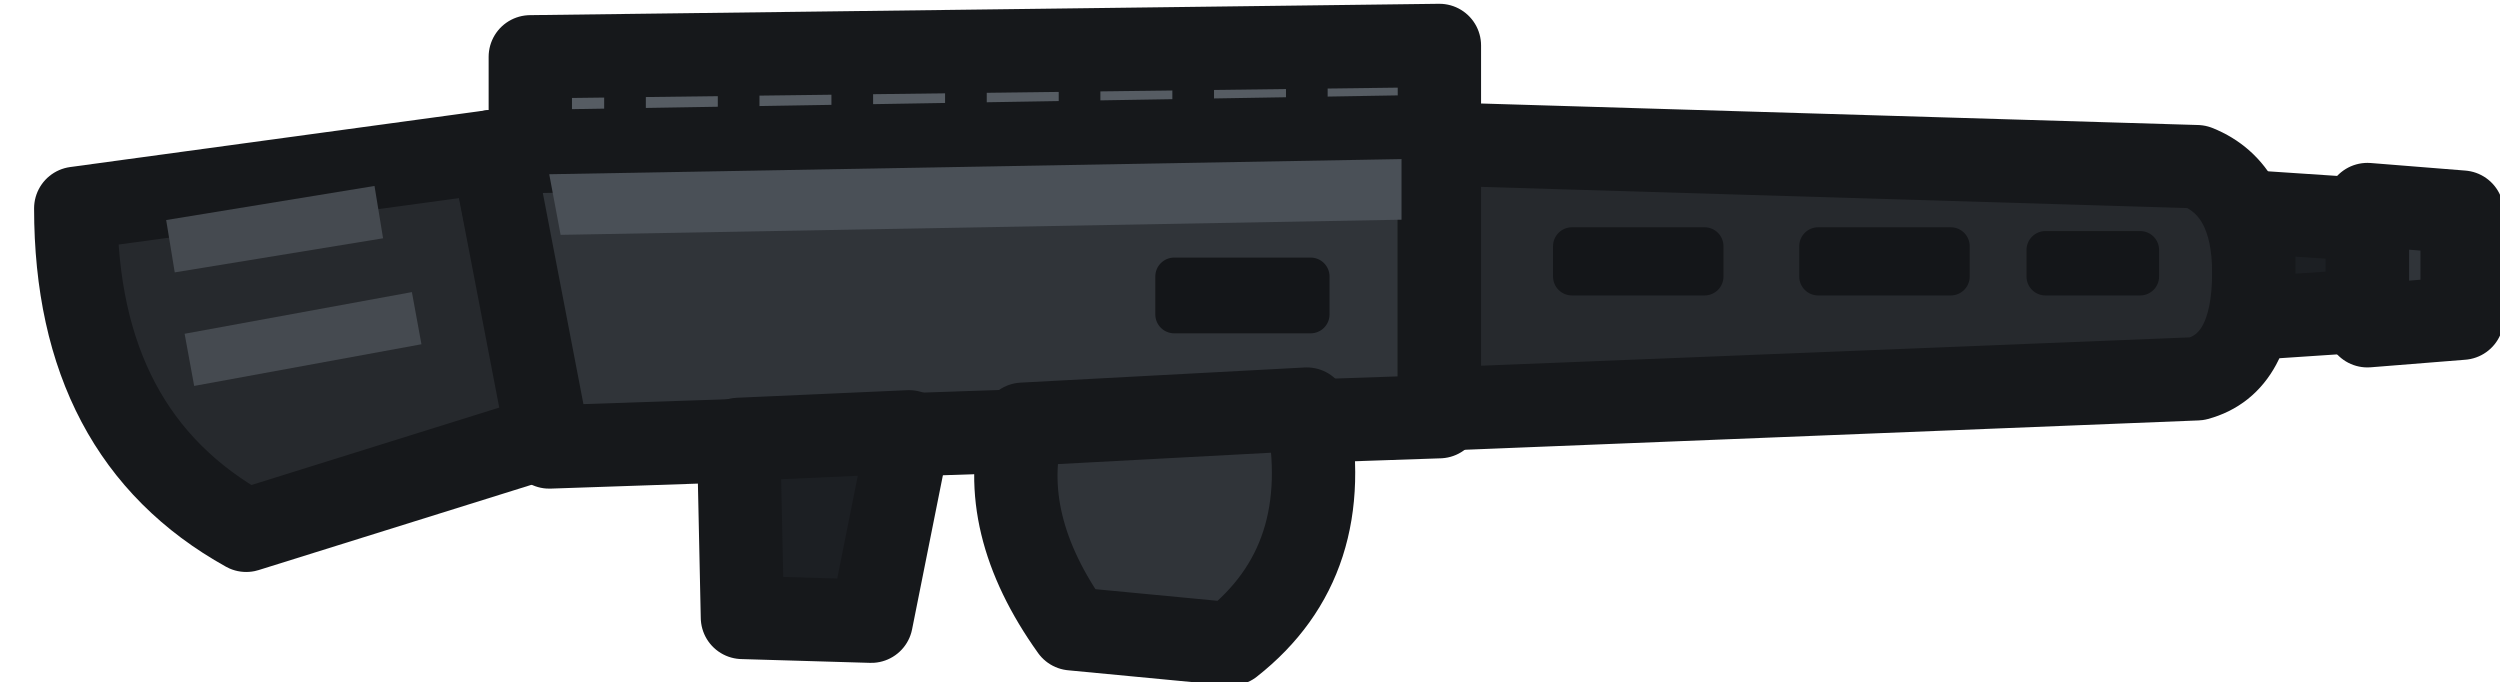
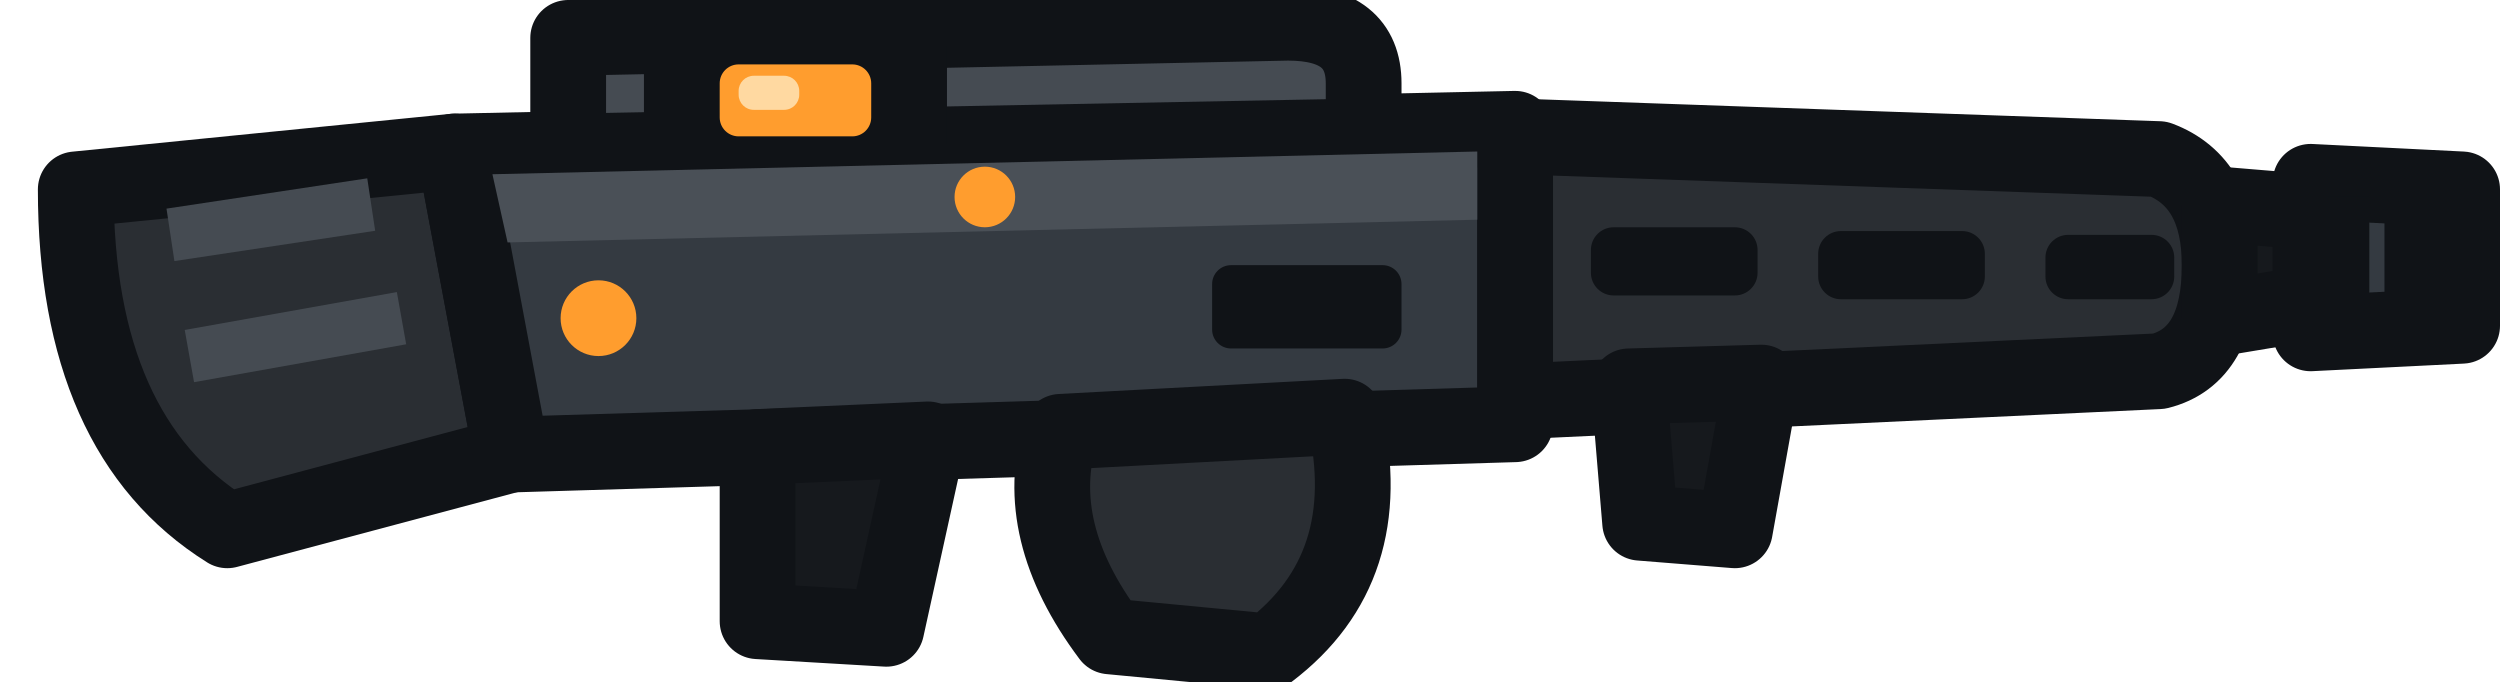
<svg xmlns="http://www.w3.org/2000/svg" width="66" height="18" viewBox="0 0 66 18">
-   <g stroke="#16181b" stroke-width="2.2" stroke-linejoin="round" stroke-linecap="round">
-     <path d="M2 5.5 L13 4 L14.5 11.5 L6.5 14 Q2 11.5 2 5.5 Z" fill="#26292d" />
-     <path d="M13 4 L38 3.5 L38 11 L14.5 11.8 Z" fill="#303439" />
-     <path d="M14 1.5 L38 1.2 L38 3.6 L14 4 Z" fill="#565c63" />
-     <path d="M38 3.8 L58 4.4 Q59.5 5 59.5 7.2 Q59.5 9.6 58 10 L38 10.8 Z" fill="#26292d" />
-     <path d="M59.5 5.6 L62.5 5.8 L62.5 8.2 L59.5 8.4 Z" fill="#1c1f23" />
-     <path d="M62.5 5.4 L65 5.6 L65 8.4 L62.5 8.6 Z" fill="#303439" />
-     <path d="M27 11.2 L34.5 10.8 Q35.3 14.8 32.5 17 L28.3 16.6 Q26.3 13.8 27 11.2 Z" fill="#303439" />
-     <path d="M19.5 11.6 L24 11.4 L23 16.4 L19.6 16.3 Z" fill="#1c1f23" />
+   <g stroke="#101317" stroke-width="2" stroke-linejoin="round" stroke-linecap="round">
+     <path d="M2 5 L12 4 L13.5 12 L6 14 Q2 11.5 2 5 Z" fill="#2a2e33" />
+     <path d="M12 4 L40 3.4 L40 11.2 L13.5 12 Z" fill="#343a41" />
+     <path d="M15 1 L34 0.6 Q36 0.6 36 2.2 L36 3.6 L15 4 Z" fill="#454b52" />
+     <path d="M18 1.4 L24 1.2 L24 3.8 L18 4 Z" fill="#16191d" />
+     <path d="M40 3.6 L57 4.2 Q58.6 4.8 58.6 7 Q58.6 9.4 57 9.8 L40 10.6 Z" fill="#2a2e33" />
+     <path d="M58.6 5.4 L61 5.6 L61 8 L58.6 8.4 Z" fill="#16191d" />
+     <path d="M61 4.8 L65 5 L65 8.6 L61 8.8 Z" fill="#343a41" />
+     <path d="M28 11.4 L35.5 11 Q36.4 15 33.5 17.2 L29.3 16.8 Q27.2 14 28 11.4 Z" fill="#2a2e33" />
+     <path d="M20 11.8 L24.5 11.6 L23.4 16.6 L20 16.4 Z" fill="#16191d" />
+     <path d="M43 10.2 L46.5 10.1 L45.8 14 L43.3 13.8 Z" fill="#16191d" />
  </g>
-   <path d="M16.5 1.4 L16.5 3.9 M19.5 1.4 L19.5 3.9 M22.5 1.3 L22.5 3.8 M25.5 1.3 L25.5 3.8 M28.5 1.3 L28.5 3.7 M31.5 1.3 L31.5 3.7 M34.5 1.2 L34.5 3.7" stroke="#16181b" stroke-width="1.1" />
-   <path d="M40 10.6 L56 10.2" stroke="#16181b" stroke-width="1.4" />
-   <g fill="#141619">
-     <rect x="41" y="6" width="4.5" height="1.8" rx="0.5" />
-     <rect x="47.5" y="6" width="4.5" height="1.8" rx="0.5" />
-     <rect x="53.5" y="6.1" width="3.5" height="1.7" rx="0.5" />
+   <rect x="19" y="1.7" width="4" height="1.9" rx="0.5" fill="#ff9d2e" />
+   <rect x="19.5" y="2" width="1.6" height="0.9" rx="0.4" fill="#ffd9a1" />
+   <path d="M13 4.6 L39 4 L39 5.8 L13.4 6.4 Z" fill="#4a5057" />
+   <rect x="32" y="7" width="5" height="2.2" rx="0.5" fill="#101317" />
+   <circle cx="15.8" cy="8.4" r="1" fill="#ff9d2e" />
+   <circle cx="26" cy="5.2" r="0.8" fill="#ff9d2e" />
+   <g fill="#101317">
+     <rect x="42" y="6" width="4.4" height="1.8" rx="0.6" />
+     <rect x="48" y="6.1" width="4.4" height="1.8" rx="0.6" />
+     <rect x="54" y="6.2" width="3.4" height="1.7" rx="0.6" />
  </g>
-   <path d="M14.5 4.6 L37 4.2 L37 5.8 L14.8 6.2 Z" fill="#4a5057" />
-   <rect x="30.5" y="6.8" width="4.6" height="2" rx="0.5" fill="#141619" />
-   <path d="M4.5 6.5 L10 5.6 M5 9.5 L11 8.4" stroke="#454a50" stroke-width="1.4" fill="none" />
+   <path d="M62 5.2 L62 8.5 M63.5 5.1 L63.5 8.5" stroke="#101317" stroke-width="1.1" />
+   <path d="M4.5 6.2 L9.8 5.4 M5 9.4 L10.6 8.4" stroke="#454b52" stroke-width="1.4" fill="none" />
</svg>
